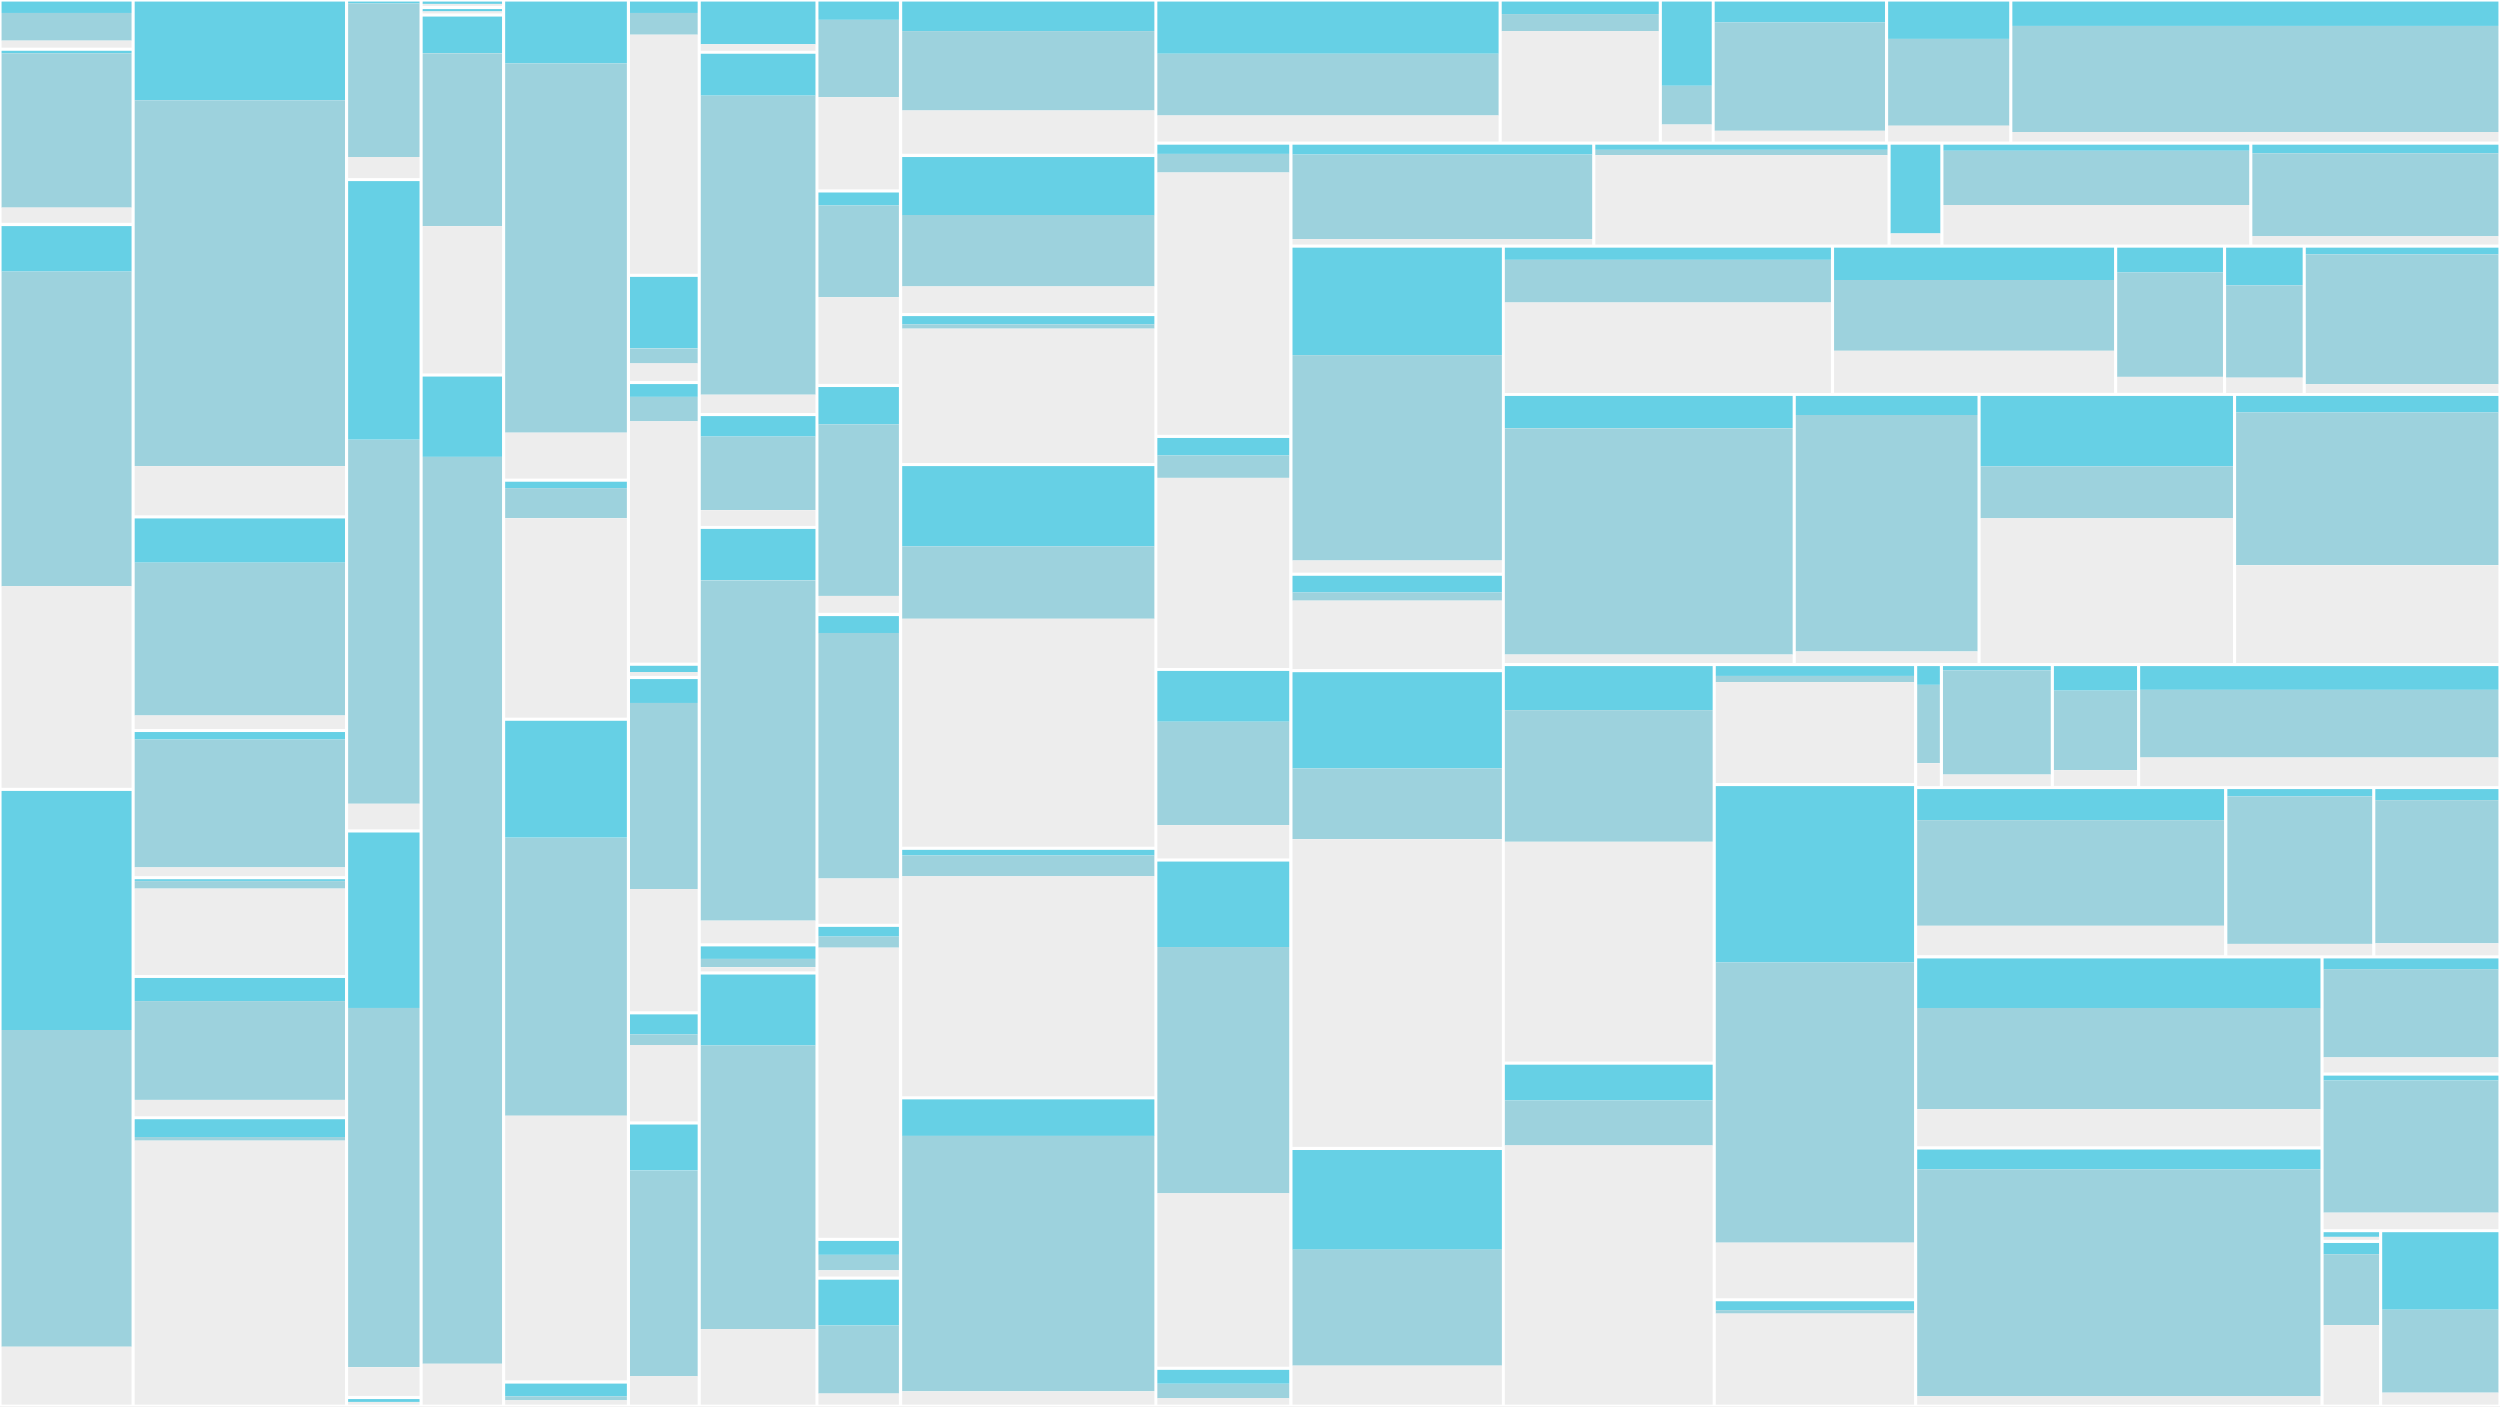
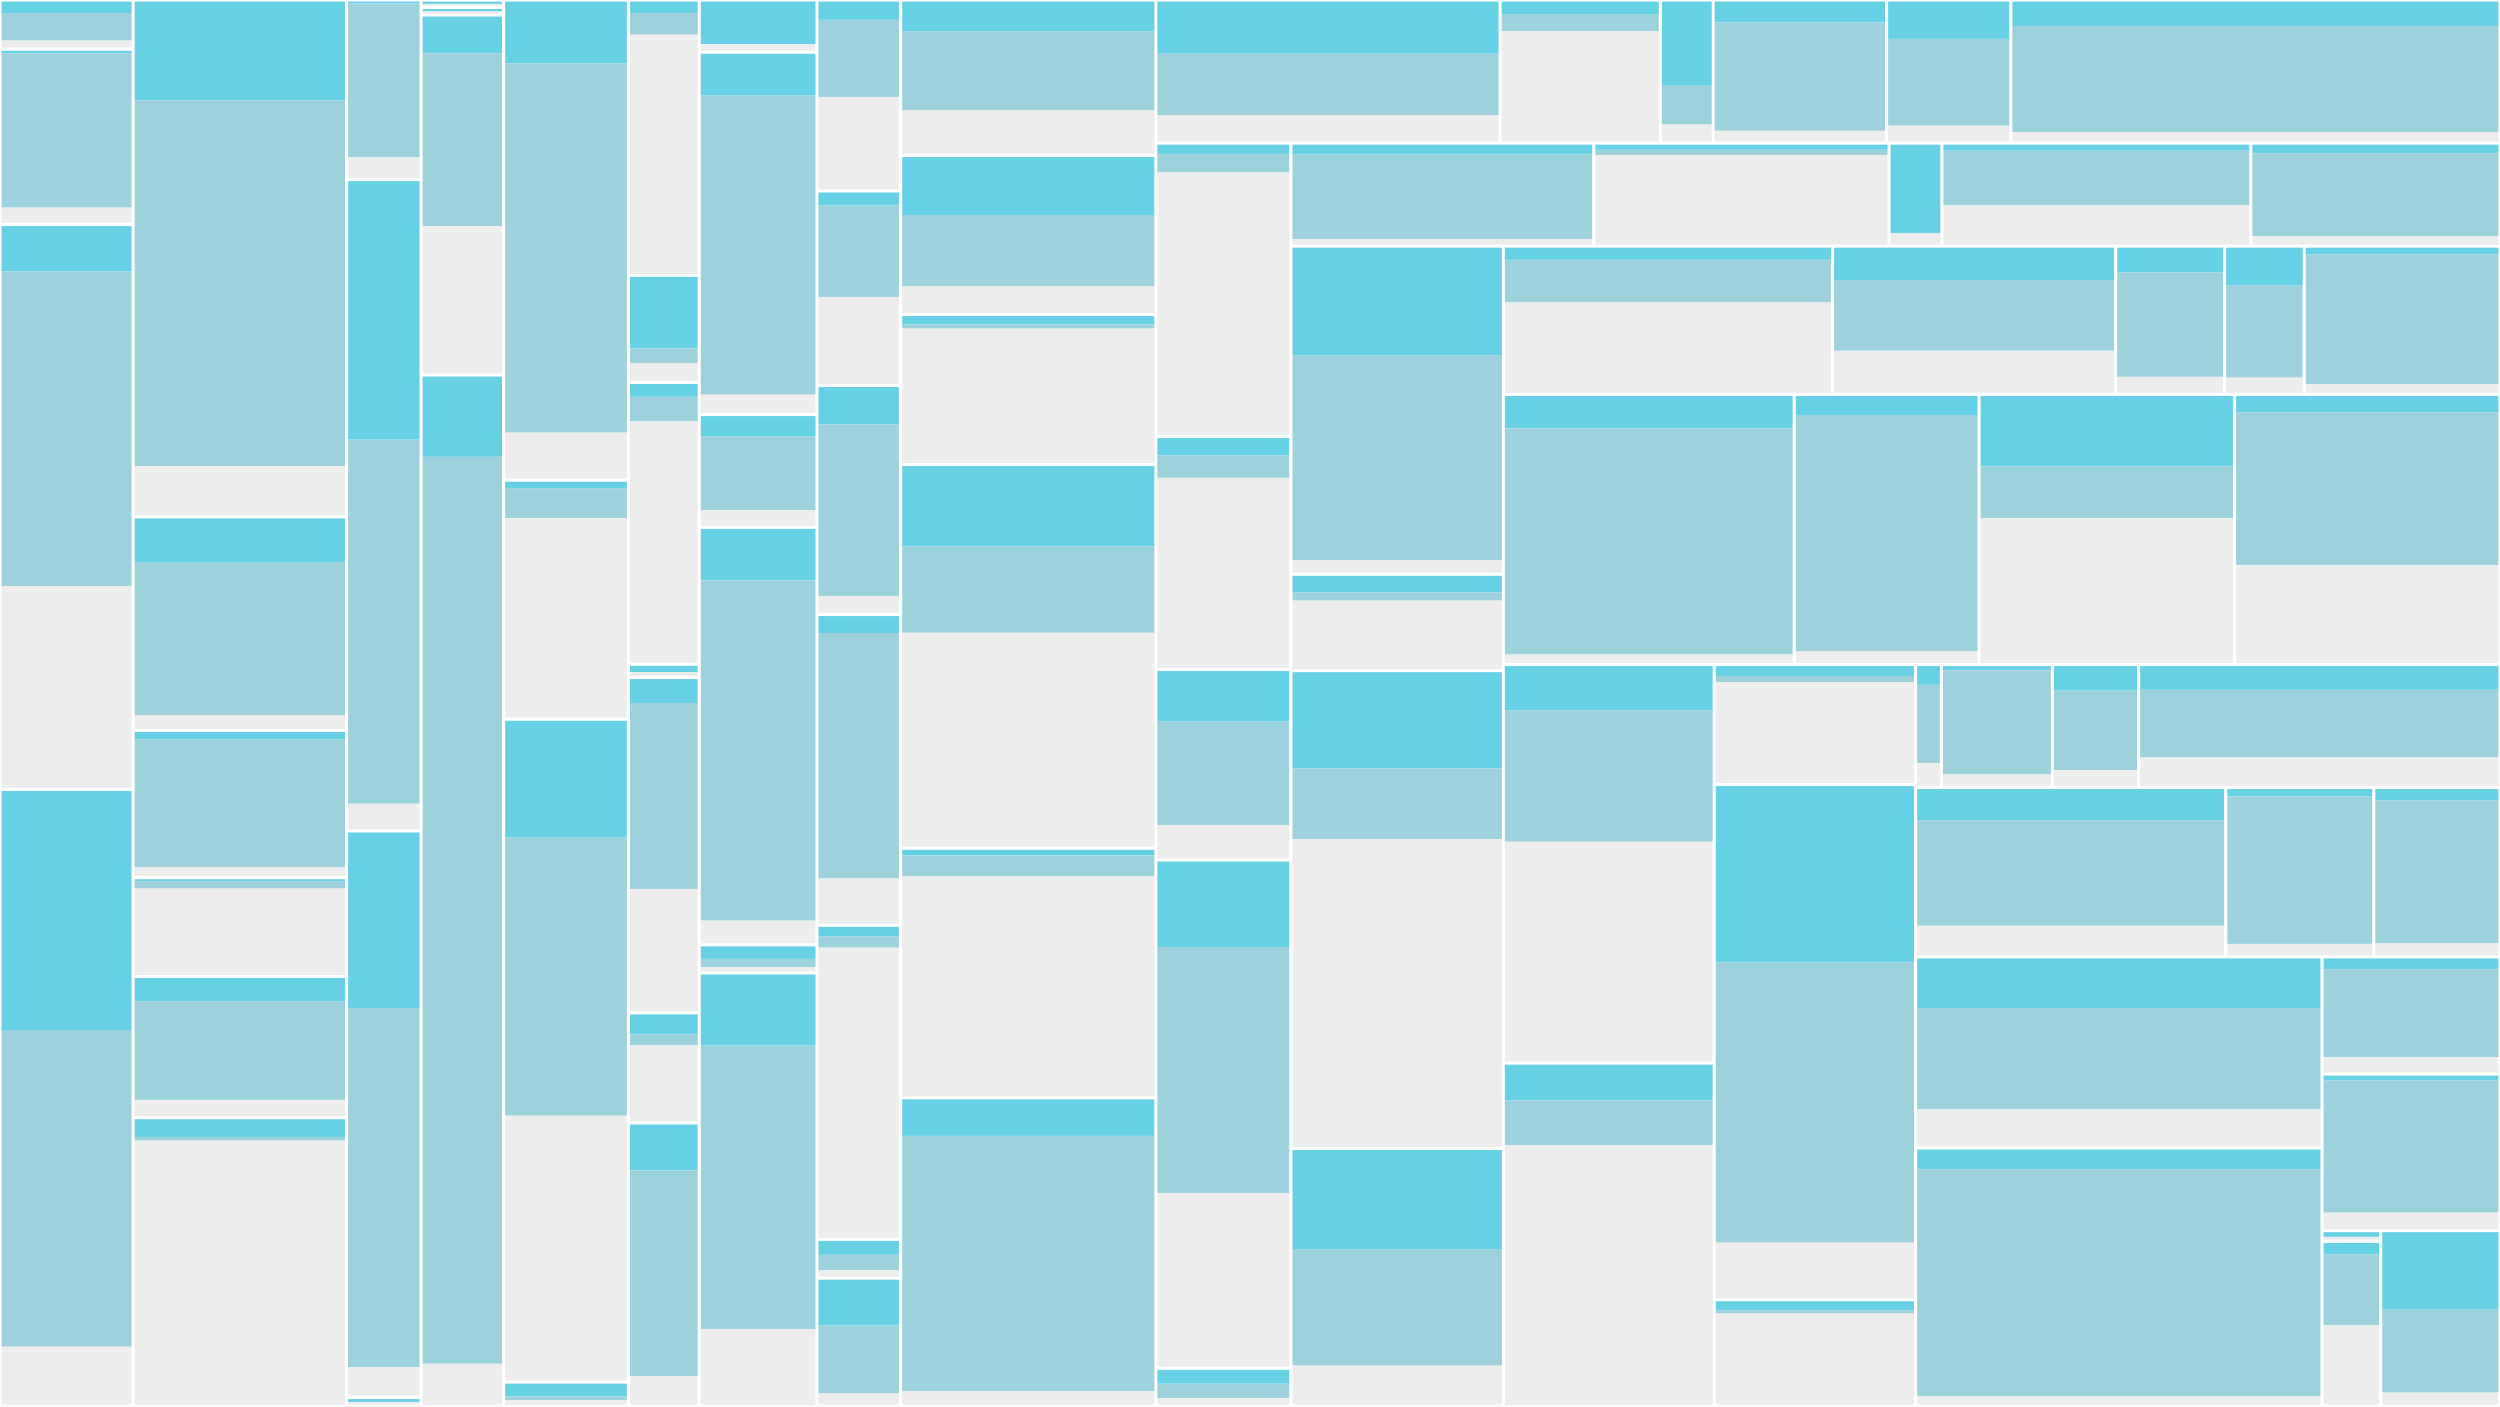
<svg xmlns="http://www.w3.org/2000/svg" viewBox="0 0 1600 900" width="1600" height="900" role="img" aria-label="Decoded overlay code coverage box tree, cyan band">
  <rect x="0" y="0" width="1600" height="900" fill="#ffffff" />
  <rect x="1" y="1" width="83.2" height="7.3" style="fill:hsl(190, 71%, 65%);fill:oklch(0.645 0.128 200)" />
  <rect x="1" y="8.3" width="83.2" height="17.7" style="fill:hsl(190, 48%, 74%);fill:oklch(0.740 0.085 200)" />
  <rect x="1" y="26" width="83.2" height="4.5" style="fill:hsl(190, 0%, 93%);fill:oklch(0.930 0.000 200)" />
  <rect x="1" y="32.5" width="83.2" height="1.6" style="fill:hsl(190, 71%, 65%);fill:oklch(0.645 0.128 200)" />
  <rect x="1" y="34.1" width="83.2" height="98.8" style="fill:hsl(190, 48%, 74%);fill:oklch(0.740 0.085 200)" />
  <rect x="1" y="132.8" width="83.2" height="9.8" style="fill:hsl(190, 0%, 93%);fill:oklch(0.930 0.000 200)" />
  <rect x="1" y="144.7" width="83.2" height="29.1" style="fill:hsl(190, 71%, 65%);fill:oklch(0.645 0.128 200)" />
  <rect x="1" y="173.8" width="83.2" height="201.4" style="fill:hsl(190, 48%, 74%);fill:oklch(0.740 0.085 200)" />
  <rect x="1" y="375.1" width="83.2" height="129.1" style="fill:hsl(190, 0%, 93%);fill:oklch(0.930 0.000 200)" />
  <rect x="1" y="506.2" width="83.2" height="153" style="fill:hsl(190, 71%, 65%);fill:oklch(0.645 0.128 200)" />
  <rect x="1" y="659.2" width="83.2" height="202.7" style="fill:hsl(190, 48%, 74%);fill:oklch(0.740 0.085 200)" />
  <rect x="1" y="861.9" width="83.2" height="37.1" style="fill:hsl(190, 0%, 93%);fill:oklch(0.930 0.000 200)" />
  <rect x="86.2" y="1" width="134.6" height="63.2" style="fill:hsl(190, 71%, 65%);fill:oklch(0.645 0.128 200)" />
  <rect x="86.2" y="64.2" width="134.6" height="234.1" style="fill:hsl(190, 48%, 74%);fill:oklch(0.740 0.085 200)" />
  <rect x="86.2" y="298.3" width="134.6" height="31.5" style="fill:hsl(190, 0%, 93%);fill:oklch(0.930 0.000 200)" />
  <rect x="86.2" y="331.8" width="134.6" height="28.3" style="fill:hsl(190, 71%, 65%);fill:oklch(0.645 0.128 200)" />
  <rect x="86.2" y="360.1" width="134.6" height="97.8" style="fill:hsl(190, 48%, 74%);fill:oklch(0.740 0.085 200)" />
  <rect x="86.2" y="457.9" width="134.6" height="8.7" style="fill:hsl(190, 0%, 93%);fill:oklch(0.930 0.000 200)" />
  <rect x="86.2" y="468.5" width="134.6" height="4.8" style="fill:hsl(190, 71%, 65%);fill:oklch(0.645 0.128 200)" />
  <rect x="86.2" y="473.3" width="134.6" height="81.8" style="fill:hsl(190, 48%, 74%);fill:oklch(0.740 0.085 200)" />
  <rect x="86.2" y="555.1" width="134.6" height="5.6" style="fill:hsl(190, 0%, 93%);fill:oklch(0.930 0.000 200)" />
  <rect x="86.2" y="562.7" width="134.6" height="1.1" style="fill:hsl(190, 71%, 65%);fill:oklch(0.645 0.128 200)" />
  <rect x="86.2" y="563.9" width="134.6" height="4.8" style="fill:hsl(190, 48%, 74%);fill:oklch(0.740 0.085 200)" />
  <rect x="86.2" y="568.7" width="134.6" height="55.3" style="fill:hsl(190, 0%, 93%);fill:oklch(0.930 0.000 200)" />
  <rect x="86.2" y="625.9" width="134.6" height="14.8" style="fill:hsl(190, 71%, 65%);fill:oklch(0.645 0.128 200)" />
  <rect x="86.2" y="640.7" width="134.6" height="63.2" style="fill:hsl(190, 48%, 74%);fill:oklch(0.740 0.085 200)" />
  <rect x="86.2" y="704" width="134.6" height="10.4" style="fill:hsl(190, 0%, 93%);fill:oklch(0.930 0.000 200)" />
  <rect x="86.2" y="716.3" width="134.6" height="11.4" style="fill:hsl(190, 71%, 65%);fill:oklch(0.645 0.128 200)" />
  <rect x="86.2" y="727.7" width="134.6" height="2.3" style="fill:hsl(190, 48%, 74%);fill:oklch(0.740 0.085 200)" />
  <rect x="86.2" y="730" width="134.6" height="169" style="fill:hsl(190, 0%, 93%);fill:oklch(0.930 0.000 200)" />
  <rect x="222.8" y="1" width="45.7" height="1.2" style="fill:hsl(190, 71%, 65%);fill:oklch(0.645 0.128 200)" />
  <rect x="222.8" y="2.2" width="45.7" height="98.3" style="fill:hsl(190, 48%, 74%);fill:oklch(0.740 0.085 200)" />
  <rect x="222.8" y="100.5" width="45.7" height="13.5" style="fill:hsl(190, 0%, 93%);fill:oklch(0.930 0.000 200)" />
  <rect x="222.8" y="115.9" width="45.7" height="165.5" style="fill:hsl(190, 71%, 65%);fill:oklch(0.645 0.128 200)" />
  <rect x="222.8" y="281.5" width="45.7" height="232.9" style="fill:hsl(190, 48%, 74%);fill:oklch(0.740 0.085 200)" />
  <rect x="222.8" y="514.4" width="45.7" height="16.4" style="fill:hsl(190, 0%, 93%);fill:oklch(0.930 0.000 200)" />
  <rect x="222.8" y="532.8" width="45.7" height="112.3" style="fill:hsl(190, 71%, 65%);fill:oklch(0.645 0.128 200)" />
  <rect x="222.8" y="645.1" width="45.7" height="229.8" style="fill:hsl(190, 48%, 74%);fill:oklch(0.740 0.085 200)" />
  <rect x="222.8" y="875" width="45.7" height="18.4" style="fill:hsl(190, 0%, 93%);fill:oklch(0.930 0.000 200)" />
  <rect x="222.8" y="895.4" width="45.7" height="1.9" style="fill:hsl(190, 71%, 65%);fill:oklch(0.645 0.128 200)" />
  <rect x="222.8" y="897.2" width="45.7" height="1.8" style="fill:hsl(190, 0%, 93%);fill:oklch(0.930 0.000 200)" />
  <rect x="270.5" y="1" width="50.8" height="1.5" style="fill:hsl(190, 71%, 65%);fill:oklch(0.645 0.128 200)" />
  <rect x="270.5" y="2.5" width="50.8" height="1.3" style="fill:hsl(190, 0%, 93%);fill:oklch(0.930 0.000 200)" />
  <rect x="270.5" y="5.8" width="50.8" height="1.5" style="fill:hsl(190, 71%, 65%);fill:oklch(0.645 0.128 200)" />
  <rect x="270.5" y="7.3" width="50.8" height="1.3" style="fill:hsl(190, 0%, 93%);fill:oklch(0.930 0.000 200)" />
  <rect x="270.5" y="10.6" width="50.8" height="23.4" style="fill:hsl(190, 71%, 65%);fill:oklch(0.645 0.128 200)" />
  <rect x="270.5" y="34.1" width="50.8" height="110.6" style="fill:hsl(190, 48%, 74%);fill:oklch(0.740 0.085 200)" />
  <rect x="270.5" y="144.7" width="50.8" height="94.3" style="fill:hsl(190, 0%, 93%);fill:oklch(0.930 0.000 200)" />
  <rect x="270.5" y="241" width="50.8" height="51.4" style="fill:hsl(190, 71%, 65%);fill:oklch(0.645 0.128 200)" />
  <rect x="270.5" y="292.4" width="50.8" height="580.4" style="fill:hsl(190, 48%, 74%);fill:oklch(0.740 0.085 200)" />
  <rect x="270.5" y="872.8" width="50.8" height="26.2" style="fill:hsl(190, 0%, 93%);fill:oklch(0.930 0.000 200)" />
  <rect x="323.3" y="1" width="77.9" height="39.6" style="fill:hsl(190, 71%, 65%);fill:oklch(0.645 0.128 200)" />
  <rect x="323.3" y="40.6" width="77.9" height="236.3" style="fill:hsl(190, 48%, 74%);fill:oklch(0.740 0.085 200)" />
  <rect x="323.3" y="276.9" width="77.9" height="29.4" style="fill:hsl(190, 0%, 93%);fill:oklch(0.930 0.000 200)" />
  <rect x="323.3" y="308.3" width="77.9" height="4.1" style="fill:hsl(190, 71%, 65%);fill:oklch(0.645 0.128 200)" />
  <rect x="323.3" y="312.4" width="77.9" height="19.2" style="fill:hsl(190, 48%, 74%);fill:oklch(0.740 0.085 200)" />
  <rect x="323.3" y="331.7" width="77.9" height="127.6" style="fill:hsl(190, 0%, 93%);fill:oklch(0.930 0.000 200)" />
  <rect x="323.3" y="461.3" width="77.9" height="74.8" style="fill:hsl(190, 71%, 65%);fill:oklch(0.645 0.128 200)" />
  <rect x="323.3" y="536.2" width="77.9" height="177.9" style="fill:hsl(190, 48%, 74%);fill:oklch(0.740 0.085 200)" />
  <rect x="323.3" y="714" width="77.9" height="169.4" style="fill:hsl(190, 0%, 93%);fill:oklch(0.930 0.000 200)" />
  <rect x="323.3" y="885.5" width="77.9" height="8.2" style="fill:hsl(190, 71%, 65%);fill:oklch(0.645 0.128 200)" />
  <rect x="323.3" y="893.7" width="77.9" height="2.5" style="fill:hsl(190, 48%, 74%);fill:oklch(0.740 0.085 200)" />
  <rect x="323.3" y="896.1" width="77.9" height="2.9" style="fill:hsl(190, 0%, 93%);fill:oklch(0.930 0.000 200)" />
  <rect x="403.2" y="1" width="43.3" height="7.3" style="fill:hsl(190, 71%, 65%);fill:oklch(0.645 0.128 200)" />
  <rect x="403.2" y="8.3" width="43.3" height="13.9" style="fill:hsl(190, 48%, 74%);fill:oklch(0.740 0.085 200)" />
  <rect x="403.2" y="22.2" width="43.3" height="153" style="fill:hsl(190, 0%, 93%);fill:oklch(0.930 0.000 200)" />
  <rect x="403.2" y="177.2" width="43.3" height="45.7" style="fill:hsl(190, 71%, 65%);fill:oklch(0.645 0.128 200)" />
  <rect x="403.2" y="223" width="43.3" height="9.6" style="fill:hsl(190, 48%, 74%);fill:oklch(0.740 0.085 200)" />
  <rect x="403.2" y="232.5" width="43.3" height="11.3" style="fill:hsl(190, 0%, 93%);fill:oklch(0.930 0.000 200)" />
  <rect x="403.2" y="245.8" width="43.3" height="8.2" style="fill:hsl(190, 71%, 65%);fill:oklch(0.645 0.128 200)" />
  <rect x="403.2" y="254" width="43.3" height="15.6" style="fill:hsl(190, 48%, 74%);fill:oklch(0.740 0.085 200)" />
  <rect x="403.2" y="269.6" width="43.3" height="154.5" style="fill:hsl(190, 0%, 93%);fill:oklch(0.930 0.000 200)" />
  <rect x="403.2" y="426.1" width="43.3" height="4.1" style="fill:hsl(190, 71%, 65%);fill:oklch(0.645 0.128 200)" />
  <rect x="403.2" y="430.1" width="43.3" height="2.5" style="fill:hsl(190, 0%, 93%);fill:oklch(0.930 0.000 200)" />
  <rect x="403.2" y="434.6" width="43.3" height="15.3" style="fill:hsl(190, 71%, 65%);fill:oklch(0.645 0.128 200)" />
  <rect x="403.2" y="449.9" width="43.3" height="119.1" style="fill:hsl(190, 48%, 74%);fill:oklch(0.740 0.085 200)" />
  <rect x="403.2" y="569" width="43.3" height="78.2" style="fill:hsl(190, 0%, 93%);fill:oklch(0.930 0.000 200)" />
  <rect x="403.2" y="649.2" width="43.3" height="12.8" style="fill:hsl(190, 71%, 65%);fill:oklch(0.645 0.128 200)" />
  <rect x="403.2" y="662" width="43.3" height="6.9" style="fill:hsl(190, 48%, 74%);fill:oklch(0.740 0.085 200)" />
  <rect x="403.2" y="668.8" width="43.3" height="48.9" style="fill:hsl(190, 0%, 93%);fill:oklch(0.930 0.000 200)" />
  <rect x="403.2" y="719.7" width="43.3" height="29.4" style="fill:hsl(190, 71%, 65%);fill:oklch(0.645 0.128 200)" />
  <rect x="403.2" y="749.2" width="43.3" height="131.6" style="fill:hsl(190, 48%, 74%);fill:oklch(0.740 0.085 200)" />
  <rect x="403.2" y="880.7" width="43.3" height="18.3" style="fill:hsl(190, 0%, 93%);fill:oklch(0.930 0.000 200)" />
  <rect x="448.5" y="1" width="73.4" height="27.3" style="fill:hsl(190, 71%, 65%);fill:oklch(0.645 0.128 200)" />
  <rect x="448.5" y="28.3" width="73.4" height="4.2" style="fill:hsl(190, 0%, 93%);fill:oklch(0.930 0.000 200)" />
  <rect x="448.5" y="34.4" width="73.4" height="26.8" style="fill:hsl(190, 71%, 65%);fill:oklch(0.645 0.128 200)" />
  <rect x="448.5" y="61.2" width="73.4" height="191.4" style="fill:hsl(190, 48%, 74%);fill:oklch(0.740 0.085 200)" />
  <rect x="448.5" y="252.6" width="73.4" height="11.7" style="fill:hsl(190, 0%, 93%);fill:oklch(0.930 0.000 200)" />
  <rect x="448.5" y="266.3" width="73.4" height="13.1" style="fill:hsl(190, 71%, 65%);fill:oklch(0.645 0.128 200)" />
  <rect x="448.5" y="279.4" width="73.4" height="47" style="fill:hsl(190, 48%, 74%);fill:oklch(0.740 0.085 200)" />
  <rect x="448.5" y="326.5" width="73.4" height="10.1" style="fill:hsl(190, 0%, 93%);fill:oklch(0.930 0.000 200)" />
  <rect x="448.5" y="338.5" width="73.4" height="32.9" style="fill:hsl(190, 71%, 65%);fill:oklch(0.645 0.128 200)" />
  <rect x="448.5" y="371.5" width="73.4" height="217.7" style="fill:hsl(190, 48%, 74%);fill:oklch(0.740 0.085 200)" />
  <rect x="448.5" y="589.2" width="73.4" height="14.5" style="fill:hsl(190, 0%, 93%);fill:oklch(0.930 0.000 200)" />
  <rect x="448.5" y="605.7" width="73.4" height="8" style="fill:hsl(190, 71%, 65%);fill:oklch(0.645 0.128 200)" />
  <rect x="448.5" y="613.7" width="73.4" height="5.2" style="fill:hsl(190, 48%, 74%);fill:oklch(0.740 0.085 200)" />
  <rect x="448.5" y="619" width="73.4" height="2.7" style="fill:hsl(190, 0%, 93%);fill:oklch(0.930 0.000 200)" />
  <rect x="448.5" y="623.7" width="73.4" height="45.4" style="fill:hsl(190, 71%, 65%);fill:oklch(0.645 0.128 200)" />
  <rect x="448.5" y="669.1" width="73.4" height="181.5" style="fill:hsl(190, 48%, 74%);fill:oklch(0.740 0.085 200)" />
  <rect x="448.5" y="850.6" width="73.4" height="48.4" style="fill:hsl(190, 0%, 93%);fill:oklch(0.930 0.000 200)" />
  <rect x="523.8" y="1" width="51.5" height="11.7" style="fill:hsl(190, 71%, 65%);fill:oklch(0.645 0.128 200)" />
  <rect x="523.8" y="12.7" width="51.5" height="49.5" style="fill:hsl(190, 48%, 74%);fill:oklch(0.740 0.085 200)" />
  <rect x="523.8" y="62.2" width="51.5" height="59" style="fill:hsl(190, 0%, 93%);fill:oklch(0.930 0.000 200)" />
  <rect x="523.8" y="123.2" width="51.5" height="8.3" style="fill:hsl(190, 71%, 65%);fill:oklch(0.645 0.128 200)" />
  <rect x="523.8" y="131.5" width="51.5" height="58.7" style="fill:hsl(190, 48%, 74%);fill:oklch(0.740 0.085 200)" />
  <rect x="523.8" y="190.2" width="51.5" height="55.5" style="fill:hsl(190, 0%, 93%);fill:oklch(0.930 0.000 200)" />
  <rect x="523.8" y="247.7" width="51.5" height="23.9" style="fill:hsl(190, 71%, 65%);fill:oklch(0.645 0.128 200)" />
  <rect x="523.8" y="271.6" width="51.5" height="109.8" style="fill:hsl(190, 48%, 74%);fill:oklch(0.740 0.085 200)" />
  <rect x="523.8" y="381.4" width="51.5" height="10.8" style="fill:hsl(190, 0%, 93%);fill:oklch(0.930 0.000 200)" />
  <rect x="523.8" y="394.3" width="51.5" height="10.9" style="fill:hsl(190, 71%, 65%);fill:oklch(0.645 0.128 200)" />
  <rect x="523.8" y="405.1" width="51.5" height="157.1" style="fill:hsl(190, 48%, 74%);fill:oklch(0.740 0.085 200)" />
  <rect x="523.8" y="562.3" width="51.5" height="28.9" style="fill:hsl(190, 0%, 93%);fill:oklch(0.930 0.000 200)" />
  <rect x="523.8" y="593.2" width="51.5" height="6.2" style="fill:hsl(190, 71%, 65%);fill:oklch(0.645 0.128 200)" />
  <rect x="523.8" y="599.4" width="51.5" height="7.1" style="fill:hsl(190, 48%, 74%);fill:oklch(0.740 0.085 200)" />
  <rect x="523.8" y="606.5" width="51.5" height="185.7" style="fill:hsl(190, 0%, 93%);fill:oklch(0.930 0.000 200)" />
  <rect x="523.8" y="794.2" width="51.5" height="8.9" style="fill:hsl(190, 71%, 65%);fill:oklch(0.645 0.128 200)" />
  <rect x="523.8" y="803.1" width="51.5" height="9.9" style="fill:hsl(190, 48%, 74%);fill:oklch(0.740 0.085 200)" />
  <rect x="523.8" y="813" width="51.5" height="4" style="fill:hsl(190, 0%, 93%);fill:oklch(0.930 0.000 200)" />
  <rect x="523.8" y="819" width="51.5" height="29.3" style="fill:hsl(190, 71%, 65%);fill:oklch(0.645 0.128 200)" />
  <rect x="523.8" y="848.3" width="51.5" height="43.6" style="fill:hsl(190, 48%, 74%);fill:oklch(0.740 0.085 200)" />
  <rect x="523.8" y="891.8" width="51.5" height="7.2" style="fill:hsl(190, 0%, 93%);fill:oklch(0.930 0.000 200)" />
  <rect x="577.4" y="1" width="161.4" height="18.9" style="fill:hsl(190, 71%, 65%);fill:oklch(0.645 0.128 200)" />
  <rect x="577.4" y="19.9" width="161.4" height="50.8" style="fill:hsl(190, 48%, 74%);fill:oklch(0.740 0.085 200)" />
  <rect x="577.4" y="70.7" width="161.4" height="27.7" style="fill:hsl(190, 0%, 93%);fill:oklch(0.930 0.000 200)" />
  <rect x="577.4" y="100.5" width="161.4" height="37.2" style="fill:hsl(190, 71%, 65%);fill:oklch(0.645 0.128 200)" />
  <rect x="577.4" y="137.6" width="161.4" height="45.7" style="fill:hsl(190, 48%, 74%);fill:oklch(0.740 0.085 200)" />
  <rect x="577.4" y="183.3" width="161.4" height="17" style="fill:hsl(190, 0%, 93%);fill:oklch(0.930 0.000 200)" />
  <rect x="577.4" y="202.3" width="161.4" height="5.3" style="fill:hsl(190, 71%, 65%);fill:oklch(0.645 0.128 200)" />
  <rect x="577.4" y="207.6" width="161.4" height="2.7" style="fill:hsl(190, 48%, 74%);fill:oklch(0.740 0.085 200)" />
  <rect x="577.4" y="210.4" width="161.4" height="85.9" style="fill:hsl(190, 0%, 93%);fill:oklch(0.930 0.000 200)" />
  <rect x="577.4" y="298.3" width="161.4" height="51.4" style="fill:hsl(190, 71%, 65%);fill:oklch(0.645 0.128 200)" />
-   <rect x="577.4" y="349.7" width="161.4" height="46.3" style="fill:hsl(190, 48%, 74%);fill:oklch(0.740 0.085 200)" />
-   <rect x="577.4" y="396" width="161.4" height="145.9" style="fill:hsl(190, 0%, 93%);fill:oklch(0.930 0.000 200)" />
+   <rect x="577.4" y="349.7" width="161.4" height="55.3" style="fill:hsl(190, 48%, 74%);fill:oklch(0.740 0.085 200)" />
+   <rect x="577.4" y="405" width="161.4" height="136.9" style="fill:hsl(190, 0%, 93%);fill:oklch(0.930 0.000 200)" />
  <rect x="577.4" y="543.9" width="161.4" height="3.6" style="fill:hsl(190, 71%, 65%);fill:oklch(0.645 0.128 200)" />
  <rect x="577.4" y="547.5" width="161.4" height="13.3" style="fill:hsl(190, 48%, 74%);fill:oklch(0.740 0.085 200)" />
  <rect x="577.4" y="560.8" width="161.4" height="140.8" style="fill:hsl(190, 0%, 93%);fill:oklch(0.930 0.000 200)" />
  <rect x="577.4" y="703.6" width="161.4" height="23.4" style="fill:hsl(190, 71%, 65%);fill:oklch(0.645 0.128 200)" />
  <rect x="577.4" y="726.9" width="161.4" height="163.5" style="fill:hsl(190, 48%, 74%);fill:oklch(0.740 0.085 200)" />
  <rect x="577.4" y="890.5" width="161.4" height="8.5" style="fill:hsl(190, 0%, 93%);fill:oklch(0.930 0.000 200)" />
  <rect x="740.7" y="1" width="218.4" height="33.4" style="fill:hsl(190, 71%, 65%);fill:oklch(0.645 0.128 200)" />
  <rect x="740.7" y="34.4" width="218.4" height="39.5" style="fill:hsl(190, 48%, 74%);fill:oklch(0.740 0.085 200)" />
  <rect x="740.7" y="73.9" width="218.4" height="16.7" style="fill:hsl(190, 0%, 93%);fill:oklch(0.930 0.000 200)" />
  <rect x="961.1" y="1" width="100.5" height="8" style="fill:hsl(190, 71%, 65%);fill:oklch(0.645 0.128 200)" />
  <rect x="961.1" y="9" width="100.5" height="11" style="fill:hsl(190, 48%, 74%);fill:oklch(0.740 0.085 200)" />
  <rect x="961.1" y="19.9" width="100.5" height="70.7" style="fill:hsl(190, 0%, 93%);fill:oklch(0.930 0.000 200)" />
  <rect x="1063.6" y="1" width="31.9" height="53.9" style="fill:hsl(190, 71%, 65%);fill:oklch(0.645 0.128 200)" />
  <rect x="1063.6" y="54.9" width="31.9" height="24.8" style="fill:hsl(190, 48%, 74%);fill:oklch(0.740 0.085 200)" />
  <rect x="1063.6" y="79.7" width="31.9" height="10.9" style="fill:hsl(190, 0%, 93%);fill:oklch(0.930 0.000 200)" />
  <rect x="1097.4" y="1" width="109" height="13.4" style="fill:hsl(190, 71%, 65%);fill:oklch(0.645 0.128 200)" />
  <rect x="1097.4" y="14.4" width="109" height="69.3" style="fill:hsl(190, 48%, 74%);fill:oklch(0.740 0.085 200)" />
  <rect x="1097.4" y="83.7" width="109" height="6.9" style="fill:hsl(190, 0%, 93%);fill:oklch(0.930 0.000 200)" />
  <rect x="1208.4" y="1" width="77.5" height="23.9" style="fill:hsl(190, 71%, 65%);fill:oklch(0.645 0.128 200)" />
  <rect x="1208.4" y="24.9" width="77.5" height="55.6" style="fill:hsl(190, 48%, 74%);fill:oklch(0.740 0.085 200)" />
  <rect x="1208.4" y="80.4" width="77.5" height="10.2" style="fill:hsl(190, 0%, 93%);fill:oklch(0.930 0.000 200)" />
  <rect x="1287.9" y="1" width="311.1" height="15.6" style="fill:hsl(190, 71%, 65%);fill:oklch(0.645 0.128 200)" />
  <rect x="1287.9" y="16.6" width="311.1" height="67.9" style="fill:hsl(190, 48%, 74%);fill:oklch(0.740 0.085 200)" />
  <rect x="1287.9" y="84.5" width="311.1" height="6.1" style="fill:hsl(190, 0%, 93%);fill:oklch(0.930 0.000 200)" />
  <rect x="740.7" y="92.6" width="84.4" height="5.9" style="fill:hsl(190, 71%, 65%);fill:oklch(0.645 0.128 200)" />
  <rect x="740.7" y="98.5" width="84.4" height="11.9" style="fill:hsl(190, 48%, 74%);fill:oklch(0.740 0.085 200)" />
  <rect x="740.7" y="110.4" width="84.4" height="167.9" style="fill:hsl(190, 0%, 93%);fill:oklch(0.930 0.000 200)" />
  <rect x="740.7" y="280.3" width="84.4" height="11.2" style="fill:hsl(190, 71%, 65%);fill:oklch(0.645 0.128 200)" />
  <rect x="740.7" y="291.5" width="84.4" height="14.3" style="fill:hsl(190, 48%, 74%);fill:oklch(0.740 0.085 200)" />
  <rect x="740.7" y="305.9" width="84.4" height="121.6" style="fill:hsl(190, 0%, 93%);fill:oklch(0.930 0.000 200)" />
  <rect x="740.7" y="429.4" width="84.4" height="32.5" style="fill:hsl(190, 71%, 65%);fill:oklch(0.645 0.128 200)" />
  <rect x="740.7" y="461.9" width="84.4" height="66.2" style="fill:hsl(190, 48%, 74%);fill:oklch(0.740 0.085 200)" />
  <rect x="740.7" y="528.1" width="84.4" height="21.3" style="fill:hsl(190, 0%, 93%);fill:oklch(0.930 0.000 200)" />
  <rect x="740.7" y="551.4" width="84.4" height="54.7" style="fill:hsl(190, 71%, 65%);fill:oklch(0.645 0.128 200)" />
  <rect x="740.7" y="606.1" width="84.4" height="157.6" style="fill:hsl(190, 48%, 74%);fill:oklch(0.740 0.085 200)" />
  <rect x="740.7" y="763.7" width="84.4" height="111" style="fill:hsl(190, 0%, 93%);fill:oklch(0.930 0.000 200)" />
  <rect x="740.7" y="876.7" width="84.4" height="8.9" style="fill:hsl(190, 71%, 65%);fill:oklch(0.645 0.128 200)" />
  <rect x="740.7" y="885.7" width="84.4" height="9.2" style="fill:hsl(190, 48%, 74%);fill:oklch(0.740 0.085 200)" />
  <rect x="740.7" y="894.8" width="84.4" height="4.2" style="fill:hsl(190, 0%, 93%);fill:oklch(0.930 0.000 200)" />
  <rect x="827.2" y="92.6" width="191.8" height="6.3" style="fill:hsl(190, 71%, 65%);fill:oklch(0.645 0.128 200)" />
  <rect x="827.2" y="98.9" width="191.8" height="54.1" style="fill:hsl(190, 48%, 74%);fill:oklch(0.740 0.085 200)" />
  <rect x="827.2" y="153" width="191.8" height="3.5" style="fill:hsl(190, 0%, 93%);fill:oklch(0.930 0.000 200)" />
  <rect x="1021" y="92.6" width="187" height="3.3" style="fill:hsl(190, 71%, 65%);fill:oklch(0.645 0.128 200)" />
  <rect x="1021" y="95.9" width="187" height="3.4" style="fill:hsl(190, 48%, 74%);fill:oklch(0.740 0.085 200)" />
  <rect x="1021" y="99.3" width="187" height="57.2" style="fill:hsl(190, 0%, 93%);fill:oklch(0.930 0.000 200)" />
  <rect x="1210" y="92.6" width="31.8" height="56.8" style="fill:hsl(190, 71%, 65%);fill:oklch(0.645 0.128 200)" />
  <rect x="1210" y="149.4" width="31.8" height="7.1" style="fill:hsl(190, 0%, 93%);fill:oklch(0.930 0.000 200)" />
  <rect x="1243.8" y="92.6" width="195.7" height="3.9" style="fill:hsl(190, 71%, 65%);fill:oklch(0.645 0.128 200)" />
  <rect x="1243.8" y="96.5" width="195.7" height="34.7" style="fill:hsl(190, 48%, 74%);fill:oklch(0.740 0.085 200)" />
  <rect x="1243.8" y="131.2" width="195.7" height="25.3" style="fill:hsl(190, 0%, 93%);fill:oklch(0.930 0.000 200)" />
  <rect x="1441.5" y="92.6" width="157.5" height="5.5" style="fill:hsl(190, 71%, 65%);fill:oklch(0.645 0.128 200)" />
  <rect x="1441.5" y="98.1" width="157.5" height="53.1" style="fill:hsl(190, 48%, 74%);fill:oklch(0.740 0.085 200)" />
  <rect x="1441.5" y="151.2" width="157.5" height="5.3" style="fill:hsl(190, 0%, 93%);fill:oklch(0.930 0.000 200)" />
  <rect x="827.2" y="158.5" width="134" height="68.8" style="fill:hsl(190, 71%, 65%);fill:oklch(0.645 0.128 200)" />
  <rect x="827.2" y="227.3" width="134" height="131.4" style="fill:hsl(190, 48%, 74%);fill:oklch(0.740 0.085 200)" />
  <rect x="827.2" y="358.7" width="134" height="7.8" style="fill:hsl(190, 0%, 93%);fill:oklch(0.930 0.000 200)" />
  <rect x="827.2" y="368.5" width="134" height="10.7" style="fill:hsl(190, 71%, 65%);fill:oklch(0.645 0.128 200)" />
  <rect x="827.2" y="379.2" width="134" height="5.2" style="fill:hsl(190, 48%, 74%);fill:oklch(0.740 0.085 200)" />
  <rect x="827.2" y="384.4" width="134" height="43.8" style="fill:hsl(190, 0%, 93%);fill:oklch(0.930 0.000 200)" />
  <rect x="827.2" y="430.2" width="134" height="61.6" style="fill:hsl(190, 71%, 65%);fill:oklch(0.645 0.128 200)" />
  <rect x="827.2" y="491.8" width="134" height="45.2" style="fill:hsl(190, 48%, 74%);fill:oklch(0.740 0.085 200)" />
  <rect x="827.2" y="537.1" width="134" height="196.9" style="fill:hsl(190, 0%, 93%);fill:oklch(0.930 0.000 200)" />
  <rect x="827.2" y="736" width="134" height="63.8" style="fill:hsl(190, 71%, 65%);fill:oklch(0.645 0.128 200)" />
  <rect x="827.2" y="799.7" width="134" height="74.3" style="fill:hsl(190, 48%, 74%);fill:oklch(0.740 0.085 200)" />
  <rect x="827.2" y="874" width="134" height="25" style="fill:hsl(190, 0%, 93%);fill:oklch(0.930 0.000 200)" />
  <rect x="963.1" y="158.5" width="208.7" height="7.8" style="fill:hsl(190, 71%, 65%);fill:oklch(0.645 0.128 200)" />
  <rect x="963.1" y="166.3" width="208.7" height="27.3" style="fill:hsl(190, 48%, 74%);fill:oklch(0.740 0.085 200)" />
  <rect x="963.1" y="193.6" width="208.7" height="57.9" style="fill:hsl(190, 0%, 93%);fill:oklch(0.930 0.000 200)" />
  <rect x="1173.8" y="158.5" width="179.2" height="20.7" style="fill:hsl(190, 71%, 65%);fill:oklch(0.645 0.128 200)" />
  <rect x="1173.8" y="179.2" width="179.2" height="45.3" style="fill:hsl(190, 48%, 74%);fill:oklch(0.740 0.085 200)" />
  <rect x="1173.8" y="224.5" width="179.2" height="26.9" style="fill:hsl(190, 0%, 93%);fill:oklch(0.930 0.000 200)" />
  <rect x="1355" y="158.5" width="67.7" height="15.9" style="fill:hsl(190, 71%, 65%);fill:oklch(0.645 0.128 200)" />
  <rect x="1355" y="174.4" width="67.7" height="66.8" style="fill:hsl(190, 48%, 74%);fill:oklch(0.740 0.085 200)" />
  <rect x="1355" y="241.2" width="67.7" height="10.2" style="fill:hsl(190, 0%, 93%);fill:oklch(0.930 0.000 200)" />
  <rect x="1424.7" y="158.5" width="49" height="24.1" style="fill:hsl(190, 71%, 65%);fill:oklch(0.645 0.128 200)" />
  <rect x="1424.7" y="182.6" width="49" height="59.1" style="fill:hsl(190, 48%, 74%);fill:oklch(0.740 0.085 200)" />
  <rect x="1424.7" y="241.7" width="49" height="9.8" style="fill:hsl(190, 0%, 93%);fill:oklch(0.930 0.000 200)" />
  <rect x="1475.7" y="158.5" width="123.3" height="4.3" style="fill:hsl(190, 71%, 65%);fill:oklch(0.645 0.128 200)" />
  <rect x="1475.7" y="162.8" width="123.3" height="83.1" style="fill:hsl(190, 48%, 74%);fill:oklch(0.740 0.085 200)" />
  <rect x="1475.7" y="245.9" width="123.3" height="5.6" style="fill:hsl(190, 0%, 93%);fill:oklch(0.930 0.000 200)" />
  <rect x="963.1" y="253.4" width="184.2" height="20.6" style="fill:hsl(190, 71%, 65%);fill:oklch(0.645 0.128 200)" />
  <rect x="963.1" y="274.1" width="184.2" height="144.8" style="fill:hsl(190, 48%, 74%);fill:oklch(0.740 0.085 200)" />
  <rect x="963.1" y="418.9" width="184.2" height="5.4" style="fill:hsl(190, 0%, 93%);fill:oklch(0.930 0.000 200)" />
  <rect x="1149.3" y="253.4" width="116.3" height="12.2" style="fill:hsl(190, 71%, 65%);fill:oklch(0.645 0.128 200)" />
  <rect x="1149.3" y="265.6" width="116.3" height="151.3" style="fill:hsl(190, 48%, 74%);fill:oklch(0.740 0.085 200)" />
  <rect x="1149.3" y="417" width="116.3" height="7.3" style="fill:hsl(190, 0%, 93%);fill:oklch(0.930 0.000 200)" />
  <rect x="1267.6" y="253.4" width="161.5" height="45.1" style="fill:hsl(190, 71%, 65%);fill:oklch(0.645 0.128 200)" />
  <rect x="1267.6" y="298.5" width="161.5" height="33.2" style="fill:hsl(190, 48%, 74%);fill:oklch(0.740 0.085 200)" />
  <rect x="1267.6" y="331.7" width="161.5" height="92.6" style="fill:hsl(190, 0%, 93%);fill:oklch(0.930 0.000 200)" />
  <rect x="1431.1" y="253.4" width="167.9" height="10.6" style="fill:hsl(190, 71%, 65%);fill:oklch(0.645 0.128 200)" />
  <rect x="1431.1" y="264" width="167.9" height="97.7" style="fill:hsl(190, 48%, 74%);fill:oklch(0.740 0.085 200)" />
  <rect x="1431.1" y="361.8" width="167.9" height="62.5" style="fill:hsl(190, 0%, 93%);fill:oklch(0.930 0.000 200)" />
  <rect x="963.1" y="426.3" width="133" height="28.2" style="fill:hsl(190, 71%, 65%);fill:oklch(0.645 0.128 200)" />
  <rect x="963.1" y="454.5" width="133" height="84.2" style="fill:hsl(190, 48%, 74%);fill:oklch(0.740 0.085 200)" />
  <rect x="963.1" y="538.8" width="133" height="140.6" style="fill:hsl(190, 0%, 93%);fill:oklch(0.930 0.000 200)" />
  <rect x="963.1" y="681.4" width="133" height="22.9" style="fill:hsl(190, 71%, 65%);fill:oklch(0.645 0.128 200)" />
  <rect x="963.1" y="704.3" width="133" height="28.8" style="fill:hsl(190, 48%, 74%);fill:oklch(0.740 0.085 200)" />
  <rect x="963.1" y="733" width="133" height="166" style="fill:hsl(190, 0%, 93%);fill:oklch(0.930 0.000 200)" />
  <rect x="1098.1" y="426.3" width="126.9" height="6.3" style="fill:hsl(190, 71%, 65%);fill:oklch(0.645 0.128 200)" />
  <rect x="1098.1" y="432.6" width="126.9" height="4" style="fill:hsl(190, 48%, 74%);fill:oklch(0.740 0.085 200)" />
  <rect x="1098.1" y="436.6" width="126.9" height="64.5" style="fill:hsl(190, 0%, 93%);fill:oklch(0.930 0.000 200)" />
  <rect x="1098.1" y="503.1" width="126.9" height="112.9" style="fill:hsl(190, 71%, 65%);fill:oklch(0.645 0.128 200)" />
  <rect x="1098.1" y="616" width="126.9" height="179.3" style="fill:hsl(190, 48%, 74%);fill:oklch(0.740 0.085 200)" />
  <rect x="1098.1" y="795.3" width="126.9" height="35.6" style="fill:hsl(190, 0%, 93%);fill:oklch(0.930 0.000 200)" />
  <rect x="1098.1" y="832.8" width="126.9" height="5.7" style="fill:hsl(190, 71%, 65%);fill:oklch(0.645 0.128 200)" />
  <rect x="1098.1" y="838.5" width="126.9" height="2.2" style="fill:hsl(190, 48%, 74%);fill:oklch(0.740 0.085 200)" />
  <rect x="1098.1" y="840.7" width="126.9" height="58.3" style="fill:hsl(190, 0%, 93%);fill:oklch(0.930 0.000 200)" />
  <rect x="1227" y="426.3" width="14.5" height="12" style="fill:hsl(190, 71%, 65%);fill:oklch(0.645 0.128 200)" />
  <rect x="1227" y="438.3" width="14.5" height="50.1" style="fill:hsl(190, 48%, 74%);fill:oklch(0.740 0.085 200)" />
  <rect x="1227" y="488.5" width="14.5" height="14.6" style="fill:hsl(190, 0%, 93%);fill:oklch(0.930 0.000 200)" />
  <rect x="1243.5" y="426.3" width="69" height="2.7" style="fill:hsl(190, 71%, 65%);fill:oklch(0.645 0.128 200)" />
  <rect x="1243.5" y="429" width="69" height="66.7" style="fill:hsl(190, 48%, 74%);fill:oklch(0.740 0.085 200)" />
  <rect x="1243.5" y="495.7" width="69" height="7.4" style="fill:hsl(190, 0%, 93%);fill:oklch(0.930 0.000 200)" />
  <rect x="1314.5" y="426.3" width="53.2" height="15.7" style="fill:hsl(190, 71%, 65%);fill:oklch(0.645 0.128 200)" />
  <rect x="1314.5" y="442" width="53.2" height="50.9" style="fill:hsl(190, 48%, 74%);fill:oklch(0.740 0.085 200)" />
  <rect x="1314.5" y="492.9" width="53.2" height="10.1" style="fill:hsl(190, 0%, 93%);fill:oklch(0.930 0.000 200)" />
  <rect x="1369.7" y="426.3" width="229.3" height="15.2" style="fill:hsl(190, 71%, 65%);fill:oklch(0.645 0.128 200)" />
  <rect x="1369.7" y="441.5" width="229.3" height="43.3" style="fill:hsl(190, 48%, 74%);fill:oklch(0.740 0.085 200)" />
  <rect x="1369.7" y="484.8" width="229.3" height="18.3" style="fill:hsl(190, 0%, 93%);fill:oklch(0.930 0.000 200)" />
  <rect x="1227" y="505" width="196.4" height="19.9" style="fill:hsl(190, 71%, 65%);fill:oklch(0.645 0.128 200)" />
  <rect x="1227" y="524.9" width="196.4" height="67.6" style="fill:hsl(190, 48%, 74%);fill:oklch(0.740 0.085 200)" />
  <rect x="1227" y="592.5" width="196.4" height="18.8" style="fill:hsl(190, 0%, 93%);fill:oklch(0.930 0.000 200)" />
  <rect x="1425.5" y="505" width="92.7" height="4.7" style="fill:hsl(190, 71%, 65%);fill:oklch(0.645 0.128 200)" />
  <rect x="1425.5" y="509.7" width="92.7" height="94.4" style="fill:hsl(190, 48%, 74%);fill:oklch(0.740 0.085 200)" />
  <rect x="1425.5" y="604.1" width="92.7" height="7.3" style="fill:hsl(190, 0%, 93%);fill:oklch(0.930 0.000 200)" />
  <rect x="1520.2" y="505" width="78.8" height="7.1" style="fill:hsl(190, 71%, 65%);fill:oklch(0.645 0.128 200)" />
  <rect x="1520.2" y="512.1" width="78.8" height="91.6" style="fill:hsl(190, 48%, 74%);fill:oklch(0.740 0.085 200)" />
  <rect x="1520.2" y="603.8" width="78.8" height="7.6" style="fill:hsl(190, 0%, 93%);fill:oklch(0.930 0.000 200)" />
  <rect x="1227" y="613.4" width="258.1" height="31.8" style="fill:hsl(190, 71%, 65%);fill:oklch(0.645 0.128 200)" />
  <rect x="1227" y="645.1" width="258.1" height="64.8" style="fill:hsl(190, 48%, 74%);fill:oklch(0.740 0.085 200)" />
  <rect x="1227" y="709.9" width="258.1" height="23.7" style="fill:hsl(190, 0%, 93%);fill:oklch(0.930 0.000 200)" />
  <rect x="1227" y="735.7" width="258.1" height="12.7" style="fill:hsl(190, 71%, 65%);fill:oklch(0.645 0.128 200)" />
  <rect x="1227" y="748.4" width="258.1" height="145.2" style="fill:hsl(190, 48%, 74%);fill:oklch(0.740 0.085 200)" />
  <rect x="1227" y="893.6" width="258.1" height="5.4" style="fill:hsl(190, 0%, 93%);fill:oklch(0.930 0.000 200)" />
  <rect x="1487.1" y="613.4" width="111.9" height="7" style="fill:hsl(190, 71%, 65%);fill:oklch(0.645 0.128 200)" />
  <rect x="1487.1" y="620.3" width="111.9" height="56.4" style="fill:hsl(190, 48%, 74%);fill:oklch(0.740 0.085 200)" />
  <rect x="1487.1" y="676.8" width="111.9" height="9.6" style="fill:hsl(190, 0%, 93%);fill:oklch(0.930 0.000 200)" />
  <rect x="1487.1" y="688.4" width="111.9" height="3.1" style="fill:hsl(190, 71%, 65%);fill:oklch(0.645 0.128 200)" />
  <rect x="1487.1" y="691.5" width="111.9" height="84.6" style="fill:hsl(190, 48%, 74%);fill:oklch(0.740 0.085 200)" />
  <rect x="1487.1" y="776.1" width="111.9" height="10.6" style="fill:hsl(190, 0%, 93%);fill:oklch(0.930 0.000 200)" />
  <rect x="1487.1" y="788.6" width="35.5" height="3" style="fill:hsl(190, 71%, 65%);fill:oklch(0.645 0.128 200)" />
  <rect x="1487.1" y="791.6" width="35.5" height="1.9" style="fill:hsl(190, 0%, 93%);fill:oklch(0.930 0.000 200)" />
  <rect x="1487.1" y="795.5" width="35.5" height="7.2" style="fill:hsl(190, 71%, 65%);fill:oklch(0.645 0.128 200)" />
  <rect x="1487.1" y="802.7" width="35.5" height="45.4" style="fill:hsl(190, 48%, 74%);fill:oklch(0.740 0.085 200)" />
  <rect x="1487.1" y="848.1" width="35.5" height="50.9" style="fill:hsl(190, 0%, 93%);fill:oklch(0.930 0.000 200)" />
  <rect x="1524.6" y="788.6" width="74.4" height="49.6" style="fill:hsl(190, 71%, 65%);fill:oklch(0.645 0.128 200)" />
  <rect x="1524.6" y="838.2" width="74.4" height="53.1" style="fill:hsl(190, 48%, 74%);fill:oklch(0.740 0.085 200)" />
  <rect x="1524.6" y="891.3" width="74.4" height="7.7" style="fill:hsl(190, 0%, 93%);fill:oklch(0.930 0.000 200)" />
</svg>
